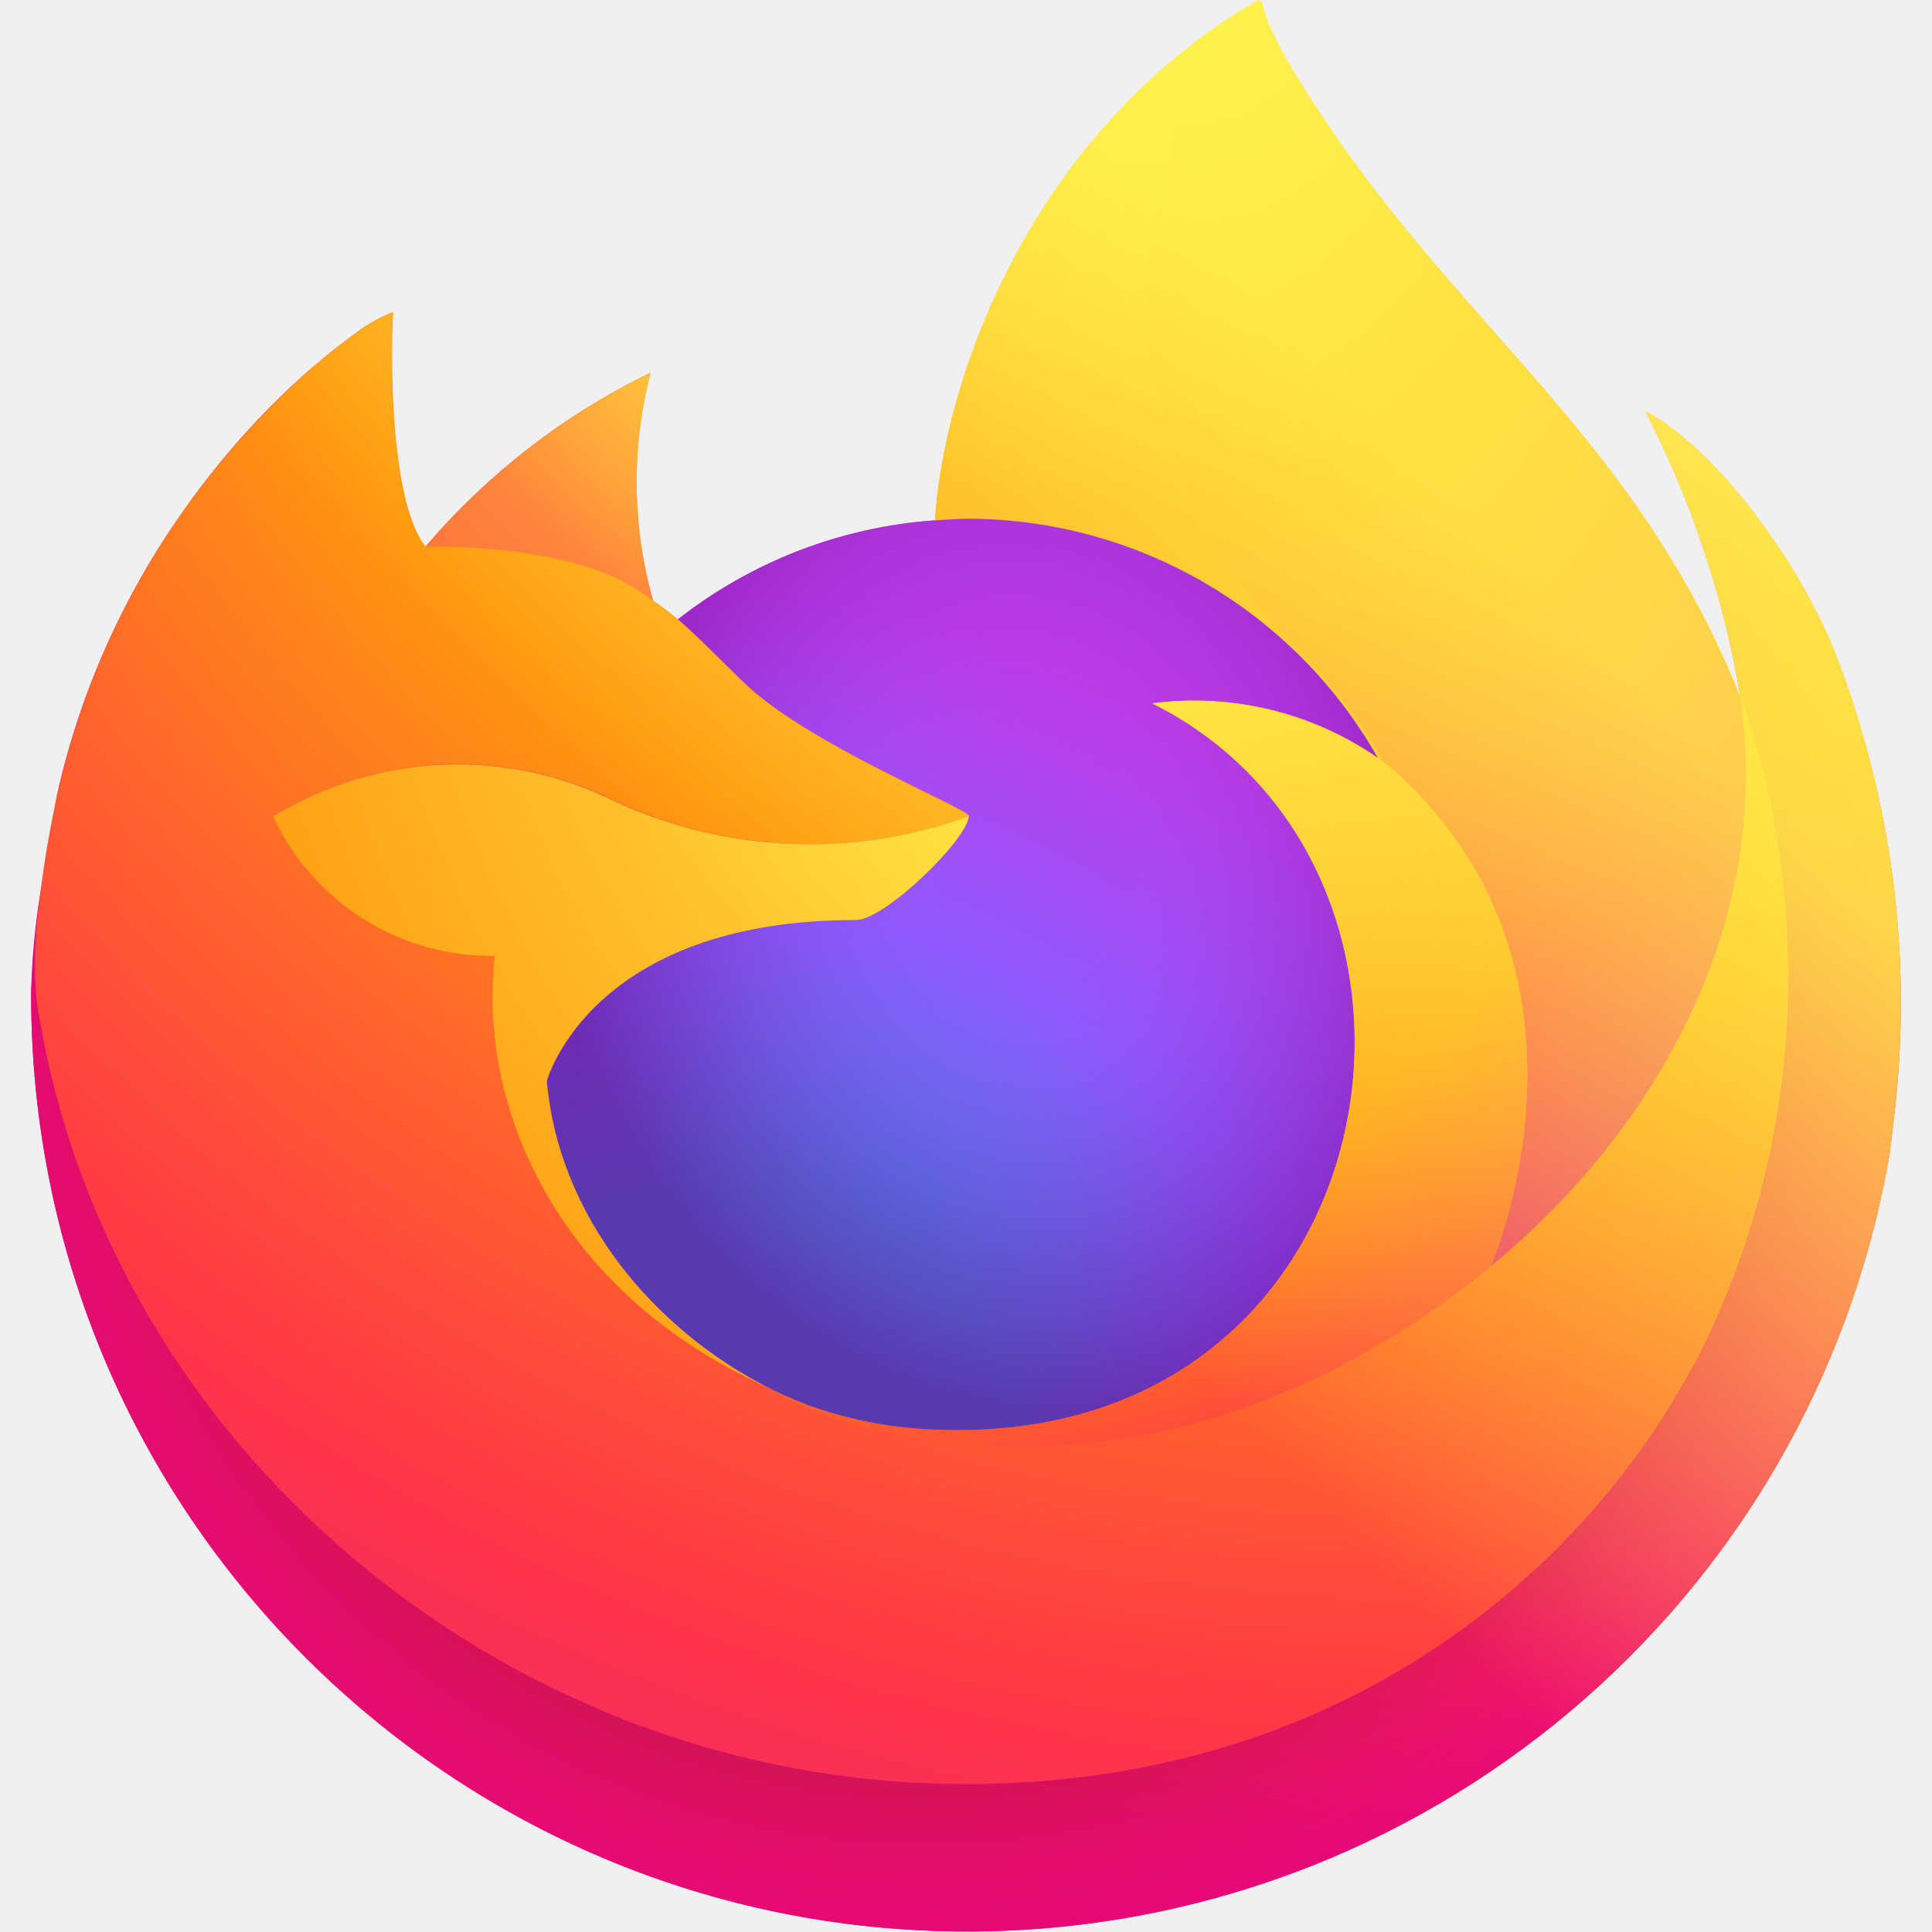
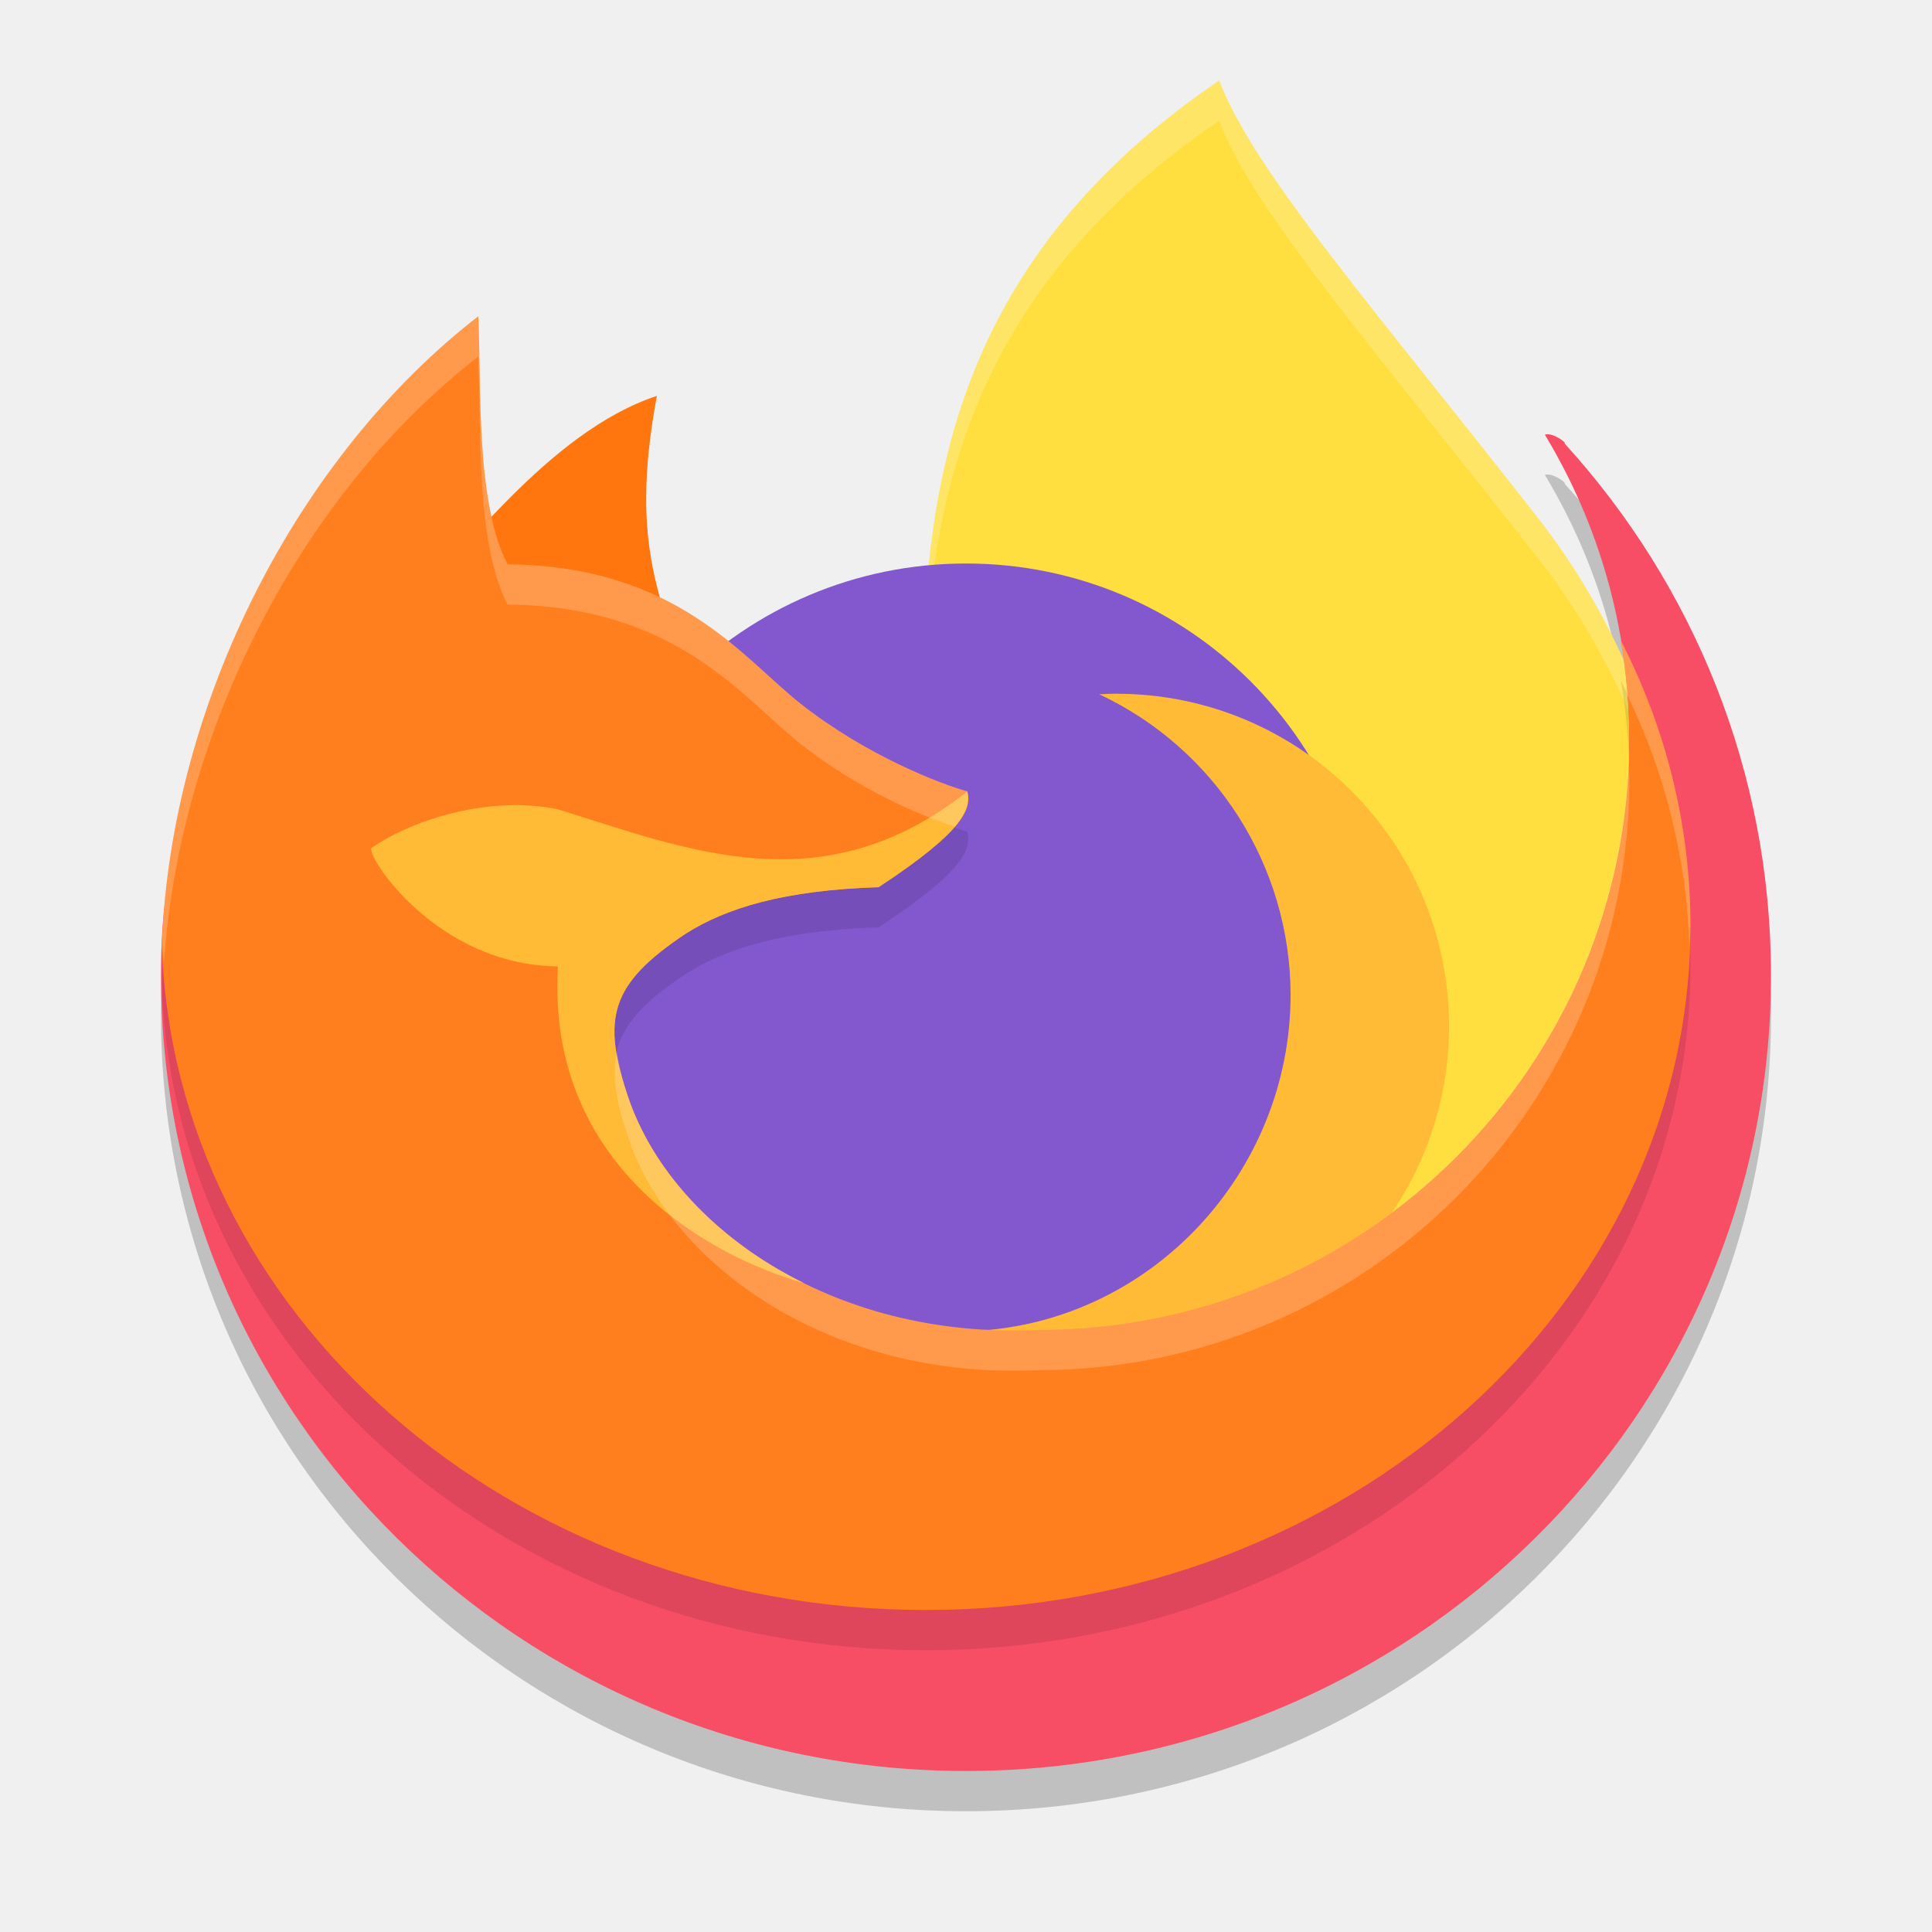
- <svg xmlns="http://www.w3.org/2000/svg" xml:space="preserve" viewBox="0 0 80 80" width="80" height="80" version="1.1" id="svg172">
-   <defs id="defs176" />
-   <linearGradient id="a" x1="70.781" x2="6.442" y1="69.612" y2="7.537" gradientTransform="matrix(1,0,0,-1,-0.00940727,82.01328)" gradientUnits="userSpaceOnUse">
-     <stop offset=".048" stop-color="#fff44f" id="stop2" />
-     <stop offset=".111" stop-color="#ffe847" id="stop4" />
-     <stop offset=".225" stop-color="#ffc830" id="stop6" />
-     <stop offset=".368" stop-color="#ff980e" id="stop8" />
-     <stop offset=".401" stop-color="#ff8b16" id="stop10" />
-     <stop offset=".462" stop-color="#ff672a" id="stop12" />
-     <stop offset=".534" stop-color="#ff3647" id="stop14" />
-     <stop offset=".705" stop-color="#e31587" id="stop16" />
-   </linearGradient>
-   <path fill="url(#a)" d="m 75.911,26.843 c -1.68,-4.05 -5.1,-8.43 -7.78,-9.81 1.91,3.7 3.23,7.66 3.93,11.76 l 0.01,0.07 c -4.39,-10.93 -11.82,-15.33 -17.89,-24.92 -0.31,-0.49 -0.62,-0.98 -0.91,-1.48 -0.15,-0.26 -0.29,-0.53 -0.43,-0.8 -0.25,-0.49 -0.45,-1 -0.58,-1.53 0,-0.05 -0.04,-0.09 -0.09,-0.1 -0.02,-0.02 -0.04,-0.02 -0.07,-0.01 -0.01,0 -0.01,0.01 -0.02,0.01 -0.01,0 -0.02,0.01 -0.03,0.02 l 0.01,-0.03 c -9.74,5.7 -13.04,16.25 -13.34,21.53 -3.89,0.27 -7.6,1.7 -10.67,4.11 -0.32,-0.27 -0.65,-0.52 -1,-0.76 -0.88,-3.09 -0.92,-6.36 -0.11,-9.47 -3.58,1.73 -6.75,4.19 -9.33,7.21 h -0.02 c -1.54,-1.95 -1.43,-8.37 -1.34,-9.71 -0.45,0.18 -0.89,0.41 -1.29,0.69 -1.36,0.97 -2.62,2.05 -3.79,3.24 -1.33,1.35 -2.54,2.8 -3.62,4.35 v 0.01 -0.01 c -2.49,3.53 -4.26,7.52 -5.2,11.74 l -0.04,0.26 c -0.14,0.8 -0.27,1.61 -0.38,2.42 0,0.03 -0.01,0.06 -0.01,0.08 -0.34,1.76 -0.55,3.55 -0.63,5.34 v 0.2 c 0.02,21.41 17.39,38.74 38.79,38.73 18.85,-0.02 34.96,-13.59 38.16,-32.17 0.07,-0.5 0.12,-0.99 0.18,-1.5 0.8,-6.6 -0.07,-13.29 -2.51,-19.47 z m -44.67,30.34 c 0.18,0.09 0.35,0.18 0.54,0.26 l 0.03,0.02 c -0.2,-0.09 -0.39,-0.18 -0.57,-0.28 z m 40.83,-28.31 v -0.04 z" id="path19" style="fill:url(#a)" />
-   <radialGradient id="b" cx="-7907.187" cy="8597.121" r="80.797" gradientTransform="matrix(1,0,0,-1,7974.991,8606.013)" gradientUnits="userSpaceOnUse">
-     <stop offset=".129" stop-color="#ffbd4f" id="stop21" />
-     <stop offset=".186" stop-color="#ffac31" id="stop23" />
-     <stop offset=".247" stop-color="#ff9d17" id="stop25" />
-     <stop offset=".283" stop-color="#ff980e" id="stop27" />
-     <stop offset=".403" stop-color="#ff563b" id="stop29" />
-     <stop offset=".467" stop-color="#ff3750" id="stop31" />
-     <stop offset=".71" stop-color="#f5156c" id="stop33" />
-     <stop offset=".782" stop-color="#eb0878" id="stop35" />
-     <stop offset=".86" stop-color="#e50080" id="stop37" />
-   </radialGradient>
-   <path fill="url(#b)" d="m 75.911,26.843 c -1.68,-4.05 -5.1,-8.43 -7.78,-9.81 1.91,3.7 3.23,7.66 3.93,11.76 v 0.04 l 0.01,0.04 c 2.99,8.55 2.56,17.92 -1.21,26.16 -4.44,9.53 -15.19,19.3 -32.02,18.83 -18.19,-0.52 -34.21,-14.01 -37.2,-31.69 -0.55,-2.79 0,-4.2 0.27,-6.47 -0.37,1.76 -0.58,3.55 -0.62,5.35 v 0.2 c 0.02,21.41 17.39,38.74 38.79,38.72 18.85,-0.02 34.96,-13.59 38.16,-32.17 0.07,-0.5 0.12,-0.99 0.18,-1.5 0.8,-6.59 -0.07,-13.28 -2.51,-19.46 z" id="path40" style="fill:url(#b)" />
-   <radialGradient id="c" cx="-7936.711" cy="8564.089" r="80.797" gradientTransform="matrix(1,0,0,-1,7974.991,8606.013)" gradientUnits="userSpaceOnUse">
-     <stop offset=".3" stop-color="#960e18" id="stop42" />
-     <stop offset=".351" stop-color="#b11927" stop-opacity=".74" id="stop44" />
-     <stop offset=".435" stop-color="#db293d" stop-opacity=".343" id="stop46" />
-     <stop offset=".497" stop-color="#f5334b" stop-opacity=".094" id="stop48" />
-     <stop offset=".53" stop-color="#ff3750" stop-opacity="0" id="stop50" />
-   </radialGradient>
-   <path fill="url(#c)" d="m 75.911,26.843 c -1.68,-4.05 -5.1,-8.43 -7.78,-9.81 1.91,3.7 3.23,7.66 3.93,11.76 v 0.04 l 0.01,0.04 c 2.99,8.55 2.56,17.92 -1.21,26.16 -4.44,9.53 -15.19,19.3 -32.02,18.83 -18.19,-0.52 -34.21,-14.01 -37.2,-31.69 -0.55,-2.79 0,-4.2 0.27,-6.47 -0.37,1.76 -0.58,3.55 -0.62,5.35 v 0.2 c 0.02,21.41 17.39,38.74 38.79,38.72 18.85,-0.02 34.96,-13.59 38.16,-32.17 0.07,-0.5 0.12,-0.99 0.18,-1.5 0.8,-6.59 -0.07,-13.28 -2.51,-19.46 z" id="path53" style="fill:url(#c)" />
-   <radialGradient id="d" cx="-7926.97" cy="8615.457" r="58.532" gradientTransform="matrix(1,0,0,-1,7974.991,8606.013)" gradientUnits="userSpaceOnUse">
-     <stop offset=".132" stop-color="#fff44f" id="stop55" />
-     <stop offset=".252" stop-color="#ffdc3e" id="stop57" />
-     <stop offset=".506" stop-color="#ff9d12" id="stop59" />
-     <stop offset=".526" stop-color="#ff980e" id="stop61" />
-   </radialGradient>
-   <path fill="url(#d)" d="m 57.071,31.403 0.24,0.18 c -0.97,-1.73 -2.19,-3.31 -3.6,-4.69 -12.04,-12.06 -3.15,-26.13 -1.66,-26.85 l 0.01,-0.02 c -9.74,5.7 -13.04,16.25 -13.34,21.53 0.45,-0.03 0.9,-0.07 1.36,-0.07 7.04,0.01 13.53,3.8 16.99,9.92 z" id="path64" style="fill:url(#d)" />
-   <radialGradient id="e" cx="-7945.648" cy="8542.984" r="38.471" gradientTransform="matrix(1,0,0,-1,7974.991,8606.013)" gradientUnits="userSpaceOnUse">
-     <stop offset=".353" stop-color="#3a8ee6" id="stop66" />
-     <stop offset=".472" stop-color="#5c79f0" id="stop68" />
-     <stop offset=".669" stop-color="#9059ff" id="stop70" />
-     <stop offset="1" stop-color="#c139e6" id="stop72" />
-   </radialGradient>
-   <path fill="url(#e)" d="m 40.111,33.803 c -0.06,0.96 -3.47,4.29 -4.66,4.29 -11.02,0 -12.81,6.67 -12.81,6.67 0.49,5.61 4.4,10.24 9.13,12.68 0.22,0.11 0.43,0.21 0.65,0.31 0.38,0.17 0.76,0.32 1.14,0.47 1.62,0.57 3.32,0.9 5.04,0.97 19.32,0.91 23.06,-23.1 9.12,-30.07 3.29,-0.43 6.62,0.38 9.35,2.27 -3.47,-6.12 -9.95,-9.9 -16.98,-9.92 -0.46,0 -0.91,0.04 -1.36,0.07 -3.89,0.27 -7.6,1.7 -10.67,4.11 0.59,0.5 1.26,1.17 2.66,2.55 2.63,2.6 9.38,5.29 9.39,5.6 z" id="path75" style="fill:url(#e)" />
-   <radialGradient id="f" cx="-8073.593" cy="8509.324" r="20.397" gradientTransform="matrix(0.972,-0.235,-0.275,-1.138,10230.292,7821.619)" gradientUnits="userSpaceOnUse">
-     <stop offset=".206" stop-color="#9059ff" stop-opacity="0" id="stop77" />
-     <stop offset=".278" stop-color="#8c4ff3" stop-opacity=".064" id="stop79" />
-     <stop offset=".747" stop-color="#7716a8" stop-opacity=".45" id="stop81" />
-     <stop offset=".975" stop-color="#6e008b" stop-opacity=".6" id="stop83" />
-   </radialGradient>
-   <path fill="url(#f)" d="m 40.111,33.803 c -0.06,0.96 -3.47,4.29 -4.66,4.29 -11.02,0 -12.81,6.67 -12.81,6.67 0.49,5.61 4.4,10.24 9.13,12.68 0.22,0.11 0.43,0.21 0.65,0.31 0.38,0.17 0.76,0.32 1.14,0.47 1.62,0.57 3.32,0.9 5.04,0.97 19.32,0.91 23.06,-23.1 9.12,-30.07 3.29,-0.43 6.62,0.38 9.35,2.27 -3.47,-6.12 -9.95,-9.9 -16.98,-9.92 -0.46,0 -0.91,0.04 -1.36,0.07 -3.89,0.27 -7.6,1.7 -10.67,4.11 0.59,0.5 1.26,1.17 2.66,2.55 2.63,2.6 9.38,5.29 9.39,5.6 z" id="path86" style="fill:url(#f)" />
-   <radialGradient id="g" cx="-7937.731" cy="8600.427" r="27.676" gradientTransform="matrix(1,0,0,-1,7974.991,8606.013)" gradientUnits="userSpaceOnUse">
-     <stop offset="0" stop-color="#ffe226" id="stop88" />
-     <stop offset=".121" stop-color="#ffdb27" id="stop90" />
-     <stop offset=".295" stop-color="#ffc82a" id="stop92" />
-     <stop offset=".502" stop-color="#ffa930" id="stop94" />
-     <stop offset=".732" stop-color="#ff7e37" id="stop96" />
-     <stop offset=".792" stop-color="#ff7139" id="stop98" />
-   </radialGradient>
-   <path fill="url(#g)" d="m 26.251,24.373 c 0.31,0.2 0.57,0.37 0.8,0.53 -0.88,-3.09 -0.92,-6.36 -0.11,-9.47 -3.58,1.73 -6.75,4.19 -9.33,7.21 0.2,-0.01 5.82,-0.11 8.64,1.73 z" id="path101" style="fill:url(#g)" />
-   <radialGradient id="h" cx="-7915.977" cy="8617.981" r="118.081" gradientTransform="matrix(1,0,0,-1,7974.991,8606.013)" gradientUnits="userSpaceOnUse">
-     <stop offset=".113" stop-color="#fff44f" id="stop103" />
-     <stop offset=".456" stop-color="#ff980e" id="stop105" />
-     <stop offset=".622" stop-color="#ff5634" id="stop107" />
-     <stop offset=".716" stop-color="#ff3647" id="stop109" />
-     <stop offset=".904" stop-color="#e31587" id="stop111" />
-   </radialGradient>
-   <path fill="url(#h)" d="m 1.641,42.173 c 2.99,17.67 19.01,31.17 37.19,31.68 16.83,0.48 27.58,-9.29 32.02,-18.83 3.76,-8.24 4.19,-17.61 1.21,-26.16 v -0.04 c 0,-0.03 -0.01,-0.05 0,-0.04 l 0.01,0.07 c 1.38,8.98 -3.19,17.67 -10.33,23.55 l -0.02,0.05 c -13.91,11.33 -27.22,6.83 -29.91,5 -0.19,-0.09 -0.38,-0.18 -0.56,-0.28 -8.11,-3.88 -11.46,-11.26 -10.74,-17.6 -3.93,0.06 -7.53,-2.21 -9.18,-5.78 4.33,-2.65 9.72,-2.87 14.25,-0.57 4.59,2.08 9.81,2.29 14.55,0.57 -0.01,-0.31 -6.76,-3 -9.39,-5.59 -1.41,-1.39 -2.07,-2.05 -2.66,-2.55 -0.32,-0.27 -0.65,-0.52 -1,-0.76 -0.23,-0.16 -0.49,-0.33 -0.8,-0.53 -2.83,-1.84 -8.45,-1.74 -8.64,-1.73 h -0.02 c -1.54,-1.95 -1.43,-8.37 -1.34,-9.71 -0.45,0.18 -0.89,0.41 -1.29,0.69 -1.36,0.97 -2.62,2.05 -3.79,3.25 -1.33,1.34 -2.55,2.79 -3.64,4.34 v 0.01 c -2.49,3.53 -4.26,7.52 -5.2,11.74 -0.02,0.08 -1.39,6.1 -0.72,9.22 z" id="path114" style="fill:url(#h)" />
-   <radialGradient id="i" cx="-8095.259" cy="10147.871" r="86.499" gradientTransform="matrix(0.105,0.995,0.653,-0.069,-5727.496,8749.584)" gradientUnits="userSpaceOnUse">
-     <stop offset="0" stop-color="#fff44f" id="stop116" />
-     <stop offset=".06" stop-color="#ffe847" id="stop118" />
-     <stop offset=".168" stop-color="#ffc830" id="stop120" />
-     <stop offset=".304" stop-color="#ff980e" id="stop122" />
-     <stop offset=".356" stop-color="#ff8b16" id="stop124" />
-     <stop offset=".455" stop-color="#ff672a" id="stop126" />
-     <stop offset=".57" stop-color="#ff3647" id="stop128" />
-     <stop offset=".737" stop-color="#e31587" id="stop130" />
-   </radialGradient>
-   <path fill="url(#i)" d="m 53.711,26.883 c 1.41,1.39 2.63,2.97 3.6,4.7 0.21,0.16 0.41,0.32 0.58,0.48 8.79,8.1 4.18,19.55 3.84,20.37 7.14,-5.88 11.7,-14.58 10.33,-23.56 -4.38,-10.94 -11.81,-15.34 -17.88,-24.93 -0.31,-0.49 -0.62,-0.98 -0.91,-1.48 -0.15,-0.26 -0.29,-0.53 -0.43,-0.8 -0.25,-0.49 -0.45,-1 -0.58,-1.53 0,-0.05 -0.04,-0.09 -0.09,-0.1 -0.02,-0.02 -0.04,-0.02 -0.07,-0.01 -0.01,0 -0.01,0.01 -0.02,0.01 -0.01,0 -0.02,0.01 -0.03,0.02 -1.49,0.71 -10.38,14.78 1.66,26.83 z" id="path133" style="fill:url(#i)" />
-   <radialGradient id="j" cx="-7938.383" cy="8590.176" r="73.72" gradientTransform="matrix(1,0,0,-1,7974.991,8606.013)" gradientUnits="userSpaceOnUse">
-     <stop offset=".137" stop-color="#fff44f" id="stop135" />
-     <stop offset=".48" stop-color="#ff980e" id="stop137" />
-     <stop offset=".592" stop-color="#ff5634" id="stop139" />
-     <stop offset=".655" stop-color="#ff3647" id="stop141" />
-     <stop offset=".904" stop-color="#e31587" id="stop143" />
-   </radialGradient>
-   <path fill="url(#j)" d="m 57.891,32.053 c -0.19,-0.17 -0.38,-0.33 -0.58,-0.48 l -0.24,-0.18 c -2.73,-1.89 -6.06,-2.7 -9.35,-2.27 13.94,6.97 10.2,30.97 -9.12,30.07 -1.72,-0.07 -3.42,-0.4 -5.04,-0.97 -0.38,-0.14 -0.76,-0.3 -1.14,-0.47 -0.22,-0.1 -0.44,-0.2 -0.65,-0.31 l 0.03,0.02 c 2.69,1.84 16,6.33 29.91,-5 l 0.02,-0.05 c 0.35,-0.81 4.95,-12.26 -3.84,-20.36 z" id="path146" style="fill:url(#j)" />
-   <radialGradient id="k" cx="-7918.923" cy="8585.861" r="80.686" gradientTransform="matrix(1,0,0,-1,7974.991,8606.013)" gradientUnits="userSpaceOnUse">
-     <stop offset=".094" stop-color="#fff44f" id="stop148" />
-     <stop offset=".231" stop-color="#ffe141" id="stop150" />
-     <stop offset=".509" stop-color="#ffaf1e" id="stop152" />
-     <stop offset=".626" stop-color="#ff980e" id="stop154" />
-   </radialGradient>
-   <path fill="url(#k)" d="m 22.641,44.763 c 0,0 1.79,-6.67 12.81,-6.67 1.19,0 4.6,-3.33 4.66,-4.29 -4.74,1.72 -9.96,1.51 -14.55,-0.57 -4.53,-2.3 -9.92,-2.08 -14.25,0.57 1.65,3.57 5.25,5.83 9.18,5.78 -0.72,6.34 2.63,13.72 10.74,17.6 0.18,0.09 0.35,0.18 0.54,0.26 -4.73,-2.44 -8.64,-7.07 -9.13,-12.68 z" id="path157" style="fill:url(#k)" />
-   <linearGradient id="l" x1="70.009" x2="15.263" y1="69.943" y2="15.198" gradientTransform="matrix(1,0,0,-1,-0.00940727,82.01328)" gradientUnits="userSpaceOnUse">
-     <stop offset=".167" stop-color="#fff44f" stop-opacity=".8" id="stop159" />
-     <stop offset=".266" stop-color="#fff44f" stop-opacity=".634" id="stop161" />
-     <stop offset=".489" stop-color="#fff44f" stop-opacity=".217" id="stop163" />
-     <stop offset=".6" stop-color="#fff44f" stop-opacity="0" id="stop165" />
-   </linearGradient>
-   <path fill="url(#l)" d="m 75.911,26.843 c -1.68,-4.05 -5.1,-8.43 -7.78,-9.81 1.91,3.7 3.23,7.66 3.93,11.76 l 0.01,0.07 c -4.39,-10.93 -11.82,-15.33 -17.89,-24.92 -0.31,-0.49 -0.62,-0.98 -0.91,-1.48 -0.15,-0.26 -0.29,-0.53 -0.43,-0.8 -0.25,-0.49 -0.45,-1 -0.58,-1.53 0,-0.05 -0.04,-0.09 -0.09,-0.1 -0.02,-0.02 -0.04,-0.02 -0.07,-0.01 -0.01,0 -0.01,0.01 -0.02,0.01 -0.01,0 -0.02,0.01 -0.03,0.02 l 0.01,-0.03 c -9.74,5.7 -13.04,16.25 -13.34,21.53 0.45,-0.03 0.9,-0.07 1.36,-0.07 7.03,0.01 13.52,3.8 16.98,9.92 -2.73,-1.89 -6.06,-2.7 -9.35,-2.27 13.94,6.97 10.2,30.97 -9.12,30.07 -1.72,-0.07 -3.42,-0.4 -5.04,-0.97 -0.38,-0.14 -0.76,-0.3 -1.14,-0.47 -0.22,-0.1 -0.44,-0.2 -0.65,-0.31 l 0.03,0.02 c -0.19,-0.09 -0.38,-0.18 -0.56,-0.28 0.18,0.09 0.35,0.18 0.54,0.26 -4.73,-2.45 -8.64,-7.07 -9.13,-12.68 0,0 1.79,-6.67 12.81,-6.67 1.19,0 4.6,-3.33 4.66,-4.29 -0.01,-0.31 -6.76,-3 -9.39,-5.59 -1.41,-1.39 -2.07,-2.05 -2.66,-2.55 -0.32,-0.27 -0.65,-0.52 -1,-0.76 -0.88,-3.09 -0.92,-6.36 -0.11,-9.47 -3.58,1.73 -6.75,4.19 -9.33,7.21 h -0.02 c -1.54,-1.95 -1.43,-8.37 -1.34,-9.71 -0.45,0.18 -0.89,0.41 -1.29,0.69 -1.36,0.97 -2.62,2.05 -3.79,3.24 -1.33,1.35 -2.54,2.8 -3.62,4.35 v 0.01 -0.02 c -2.49,3.53 -4.26,7.52 -5.2,11.74 l -0.05,0.26 c -0.07,0.34 -0.4,2.07 -0.45,2.44 0,0.03 0,-0.03 0,0 -0.3,1.79 -0.49,3.59 -0.57,5.4 v 0.2 c 0.02,21.41 17.39,38.74 38.79,38.73 18.85,-0.02 34.96,-13.59 38.16,-32.17 0.07,-0.5 0.12,-0.99 0.18,-1.5 0.8,-6.6 -0.07,-13.29 -2.51,-19.47 z m -3.85,1.99 0.01,0.04 z" id="path168" style="fill:url(#l)" />
+ <svg xmlns="http://www.w3.org/2000/svg" width="24" height="24" version="1">
+   <path style="opacity:0.2" d="M 5.692,8.953 C 3.353,10.762 2,9.454 2,12.617 2,18.075 6.477,22.5 12,22.5 c 5.523,0 10,-4.425 10,-9.883 0,-2.541 -0.97,-4.858 -2.565,-6.609 0.036,-0.001 -0.149,-0.143 -0.244,-0.108 0.667,1.105 1.05,2.4 1.05,3.784 0,4.052 -2.253,8.066 -6.305,8.066 C 11.333,17.876 7.866,16.212 7.333,14.655 6.989,13.651 7.076,12.523 8.012,11.898 8.521,11.575 9.263,11.257 10.436,11.219 11.508,10.514 10.986,10.594 10.935,10.381 10.602,10.29 10.011,10.164 9.195,9.522 8.472,8.953 8.136,8.737 6.03,8.717 5.632,7.951 5.731,9.863 5.692,8.953 Z" />
+   <path style="fill:#ffde3f" d="m 15.145,1 c 0.422,1.123 1.947,2.857 3.959,5.434 1.704,2.182 1.899,4.617 2.529,6.807 l -4.735,4.075 -5.348,-5.491 C 11.526,8.175 10.65,4.055 15.145,1 Z" />
+   <path style="opacity:0.2;fill:#ffffff" d="M 15.145 1 C 11.701 3.34 11.412 6.303 11.475 9.203 C 11.463 6.465 11.9 3.705 15.145 1.5 C 15.566 2.623 17.091 4.357 19.104 6.934 C 20.703 8.982 20.981 11.247 21.529 13.328 L 21.633 13.24 C 21.003 11.051 20.808 8.616 19.104 6.434 C 17.091 3.857 15.566 2.123 15.145 1 z" />
+   <path style="fill:#ff750e" d="M 4.978,7.657 C 5.673,6.968 6.807,5.363 8.16,4.918 7.797,6.856 8.268,7.472 8.503,8.463 L 6.328,7.899 Z" />
+   <circle style="fill:#8357cd" cx="12" cy="12" r="5" />
+   <path style="fill:#ffba36" d="m 13.869,8.617 c -0.071,7e-4 -0.142,0.003 -0.213,0.008 1.448,0.68 2.374,2.134 2.376,3.734 -0.001,2.198 -1.723,4.06 -3.918,4.174 0.549,0.26 1.148,0.345 1.755,0.347 2.282,2.1e-5 4.131,-1.85 4.131,-4.131 2e-5,-2.282 -1.85,-4.131 -4.131,-4.131 z" />
+   <path id="ellipse841" style="fill:#f74e66" d="M 5.692,8.453 C 3.353,10.262 2,8.954 2,12.117 c 0,5.458 4.477,9.883 10,9.883 5.523,0 10,-4.425 10,-9.883 0,-2.541 -0.97,-4.858 -2.565,-6.609 0.036,-0.001 -0.149,-0.143 -0.244,-0.108 0.667,1.105 1.05,2.4 1.05,3.784 0,4.052 -2.253,8.066 -6.305,8.066 C 11.333,17.376 7.866,15.712 7.333,14.155 6.989,13.151 7.076,12.023 8.012,11.398 8.521,11.075 9.263,10.757 10.436,10.719 11.508,10.014 10.986,10.094 10.935,9.881 10.602,9.79 10.011,9.664 9.195,9.022 8.472,8.453 8.136,8.237 6.03,8.217 5.632,7.451 5.731,9.363 5.692,8.453 Z" />
+   <path style="opacity:0.1" d="M 5.843,4.829 C 3.604,6.561 2.134,9.216 2.012,12.214 c 0.128,4.595 4.322,8.286 9.488,8.286 5.247,0 9.5,-3.806 9.5,-8.5 0,-1.265 -0.311,-2.465 -0.865,-3.544 0.067,0.4 0.106,0.809 0.106,1.228 0,4.052 -3.285,7.337 -7.337,7.337 C 10.302,17.147 8.344,15.709 7.811,14.152 7.466,13.148 7.579,12.724 8.516,12.1 9.024,11.777 9.741,11.558 10.914,11.52 11.986,10.816 12.068,10.544 12.017,10.331 11.684,10.24 10.765,9.887 9.949,9.245 9.226,8.676 8.313,7.53 6.206,7.51 5.808,6.744 5.882,5.739 5.843,4.829 Z" />
+   <path style="fill:#ff7f1f" d="m 5.942,3.929 c -2.239,1.732 -3.809,4.787 -3.931,7.785 0.128,4.595 4.322,8.286 9.488,8.286 5.247,0 9.5,-3.806 9.5,-8.5 0,-1.265 -0.311,-2.465 -0.865,-3.544 0.067,0.4 0.106,0.809 0.106,1.228 0,4.052 -3.285,7.337 -7.337,7.337 C 10.302,16.647 8.344,15.209 7.811,13.652 7.466,12.648 7.579,12.224 8.516,11.6 9.024,11.277 9.741,11.058 10.914,11.02 11.986,10.316 12.068,10.044 12.017,9.831 11.684,9.74 10.765,9.387 9.949,8.745 9.226,8.176 8.412,7.03 6.306,7.01 5.908,6.244 5.981,4.839 5.942,3.929 Z" />
+   <path style="fill:#ffba36" d="M 6.468,10.002 C 5.787,9.988 5.071,10.221 4.616,10.532 4.535,10.613 5.409,11.989 6.93,12.005 6.789,14.458 8.75,15.584 9.983,15.939 l 3.74e-4,-0.001 c -3.27e-4,-1.68e-4 -6.5e-4,-3.79e-4 -0.001,-5.5e-4 -0.099,-0.049 -0.196,-0.101 -0.29,-0.155 -0.009,-0.005 -0.017,-0.01 -0.026,-0.015 -0.053,-0.031 -0.104,-0.062 -0.155,-0.094 -0.01,-0.006 -0.02,-0.013 -0.03,-0.019 -0.051,-0.033 -0.101,-0.066 -0.15,-0.1 -0.008,-0.005 -0.015,-0.011 -0.023,-0.016 -0.028,-0.02 -0.056,-0.04 -0.083,-0.06 -0.054,-0.04 -0.106,-0.08 -0.158,-0.121 -0.012,-0.01 -0.024,-0.02 -0.036,-0.029 -0.036,-0.03 -0.072,-0.06 -0.107,-0.091 -0.017,-0.015 -0.034,-0.03 -0.051,-0.045 -0.024,-0.022 -0.048,-0.044 -0.072,-0.066 -0.023,-0.021 -0.046,-0.043 -0.068,-0.065 -0.018,-0.018 -0.037,-0.036 -0.055,-0.054 -0.026,-0.026 -0.052,-0.053 -0.077,-0.08 -4.86e-4,-5e-4 -9.5e-4,-10e-4 -0.001,-0.002 -0.016,-0.017 -0.031,-0.033 -0.046,-0.05 -0.021,-0.024 -0.043,-0.047 -0.063,-0.071 -0.016,-0.019 -0.032,-0.038 -0.048,-0.057 -0.021,-0.025 -0.042,-0.051 -0.062,-0.076 -0.011,-0.014 -0.023,-0.029 -0.034,-0.043 -0.026,-0.033 -0.05,-0.066 -0.074,-0.1 -0.01,-0.013 -0.019,-0.027 -0.029,-0.04 -0.025,-0.036 -0.05,-0.072 -0.073,-0.108 -0.006,-0.01 -0.013,-0.02 -0.019,-0.03 -0.023,-0.037 -0.046,-0.074 -0.068,-0.111 -0.005,-0.008 -0.009,-0.016 -0.014,-0.024 -0.022,-0.038 -0.043,-0.076 -0.063,-0.115 -0.004,-0.007 -0.008,-0.014 -0.011,-0.021 -0.021,-0.041 -0.041,-0.082 -0.061,-0.123 -0.004,-0.009 -0.008,-0.017 -0.012,-0.026 -0.019,-0.041 -0.037,-0.083 -0.054,-0.124 -0.003,-0.007 -0.005,-0.013 -0.008,-0.02 -0.018,-0.044 -0.034,-0.089 -0.05,-0.133 -0.344,-1.004 -0.232,-1.428 0.704,-2.053 0.509,-0.323 1.225,-0.541 2.399,-0.579 1.072,-0.705 1.154,-0.977 1.102,-1.19 C 10.208,11.264 8.52,10.542 6.93,10.054 6.78,10.022 6.625,10.006 6.468,10.002 Z" />
+   <path style="opacity:0.2;fill:#ffffff" d="M 5.941 3.93 C 3.702 5.661 2.134 8.715 2.012 11.713 C 2.014 11.805 2.029 11.895 2.035 11.986 C 2.225 9.062 3.759 6.118 5.941 4.43 C 5.98 5.34 5.907 6.743 6.305 7.51 C 8.411 7.529 9.226 8.675 9.949 9.244 C 10.69 9.827 11.465 10.141 11.859 10.268 C 12.025 10.073 12.042 9.941 12.016 9.83 C 11.683 9.739 10.765 9.386 9.949 8.744 C 9.226 8.175 8.411 7.029 6.305 7.01 C 5.907 6.243 5.98 4.84 5.941 3.93 z M 20.135 7.955 C 20.173 8.179 20.199 8.408 20.217 8.639 C 20.681 9.6 20.951 10.653 20.986 11.76 C 20.989 11.673 21 11.588 21 11.5 C 21 10.235 20.689 9.034 20.135 7.955 z M 20.229 9.42 C 20.103 13.361 16.876 16.52 12.904 16.52 C 10.302 16.646 8.344 15.209 7.811 13.652 C 7.735 13.432 7.692 13.249 7.664 13.076 C 7.599 13.365 7.655 13.698 7.811 14.152 C 8.344 15.709 10.302 17.146 12.904 17.02 C 16.956 17.02 20.24 13.735 20.24 9.684 C 20.24 9.595 20.232 9.508 20.229 9.42 z" />
</svg>
